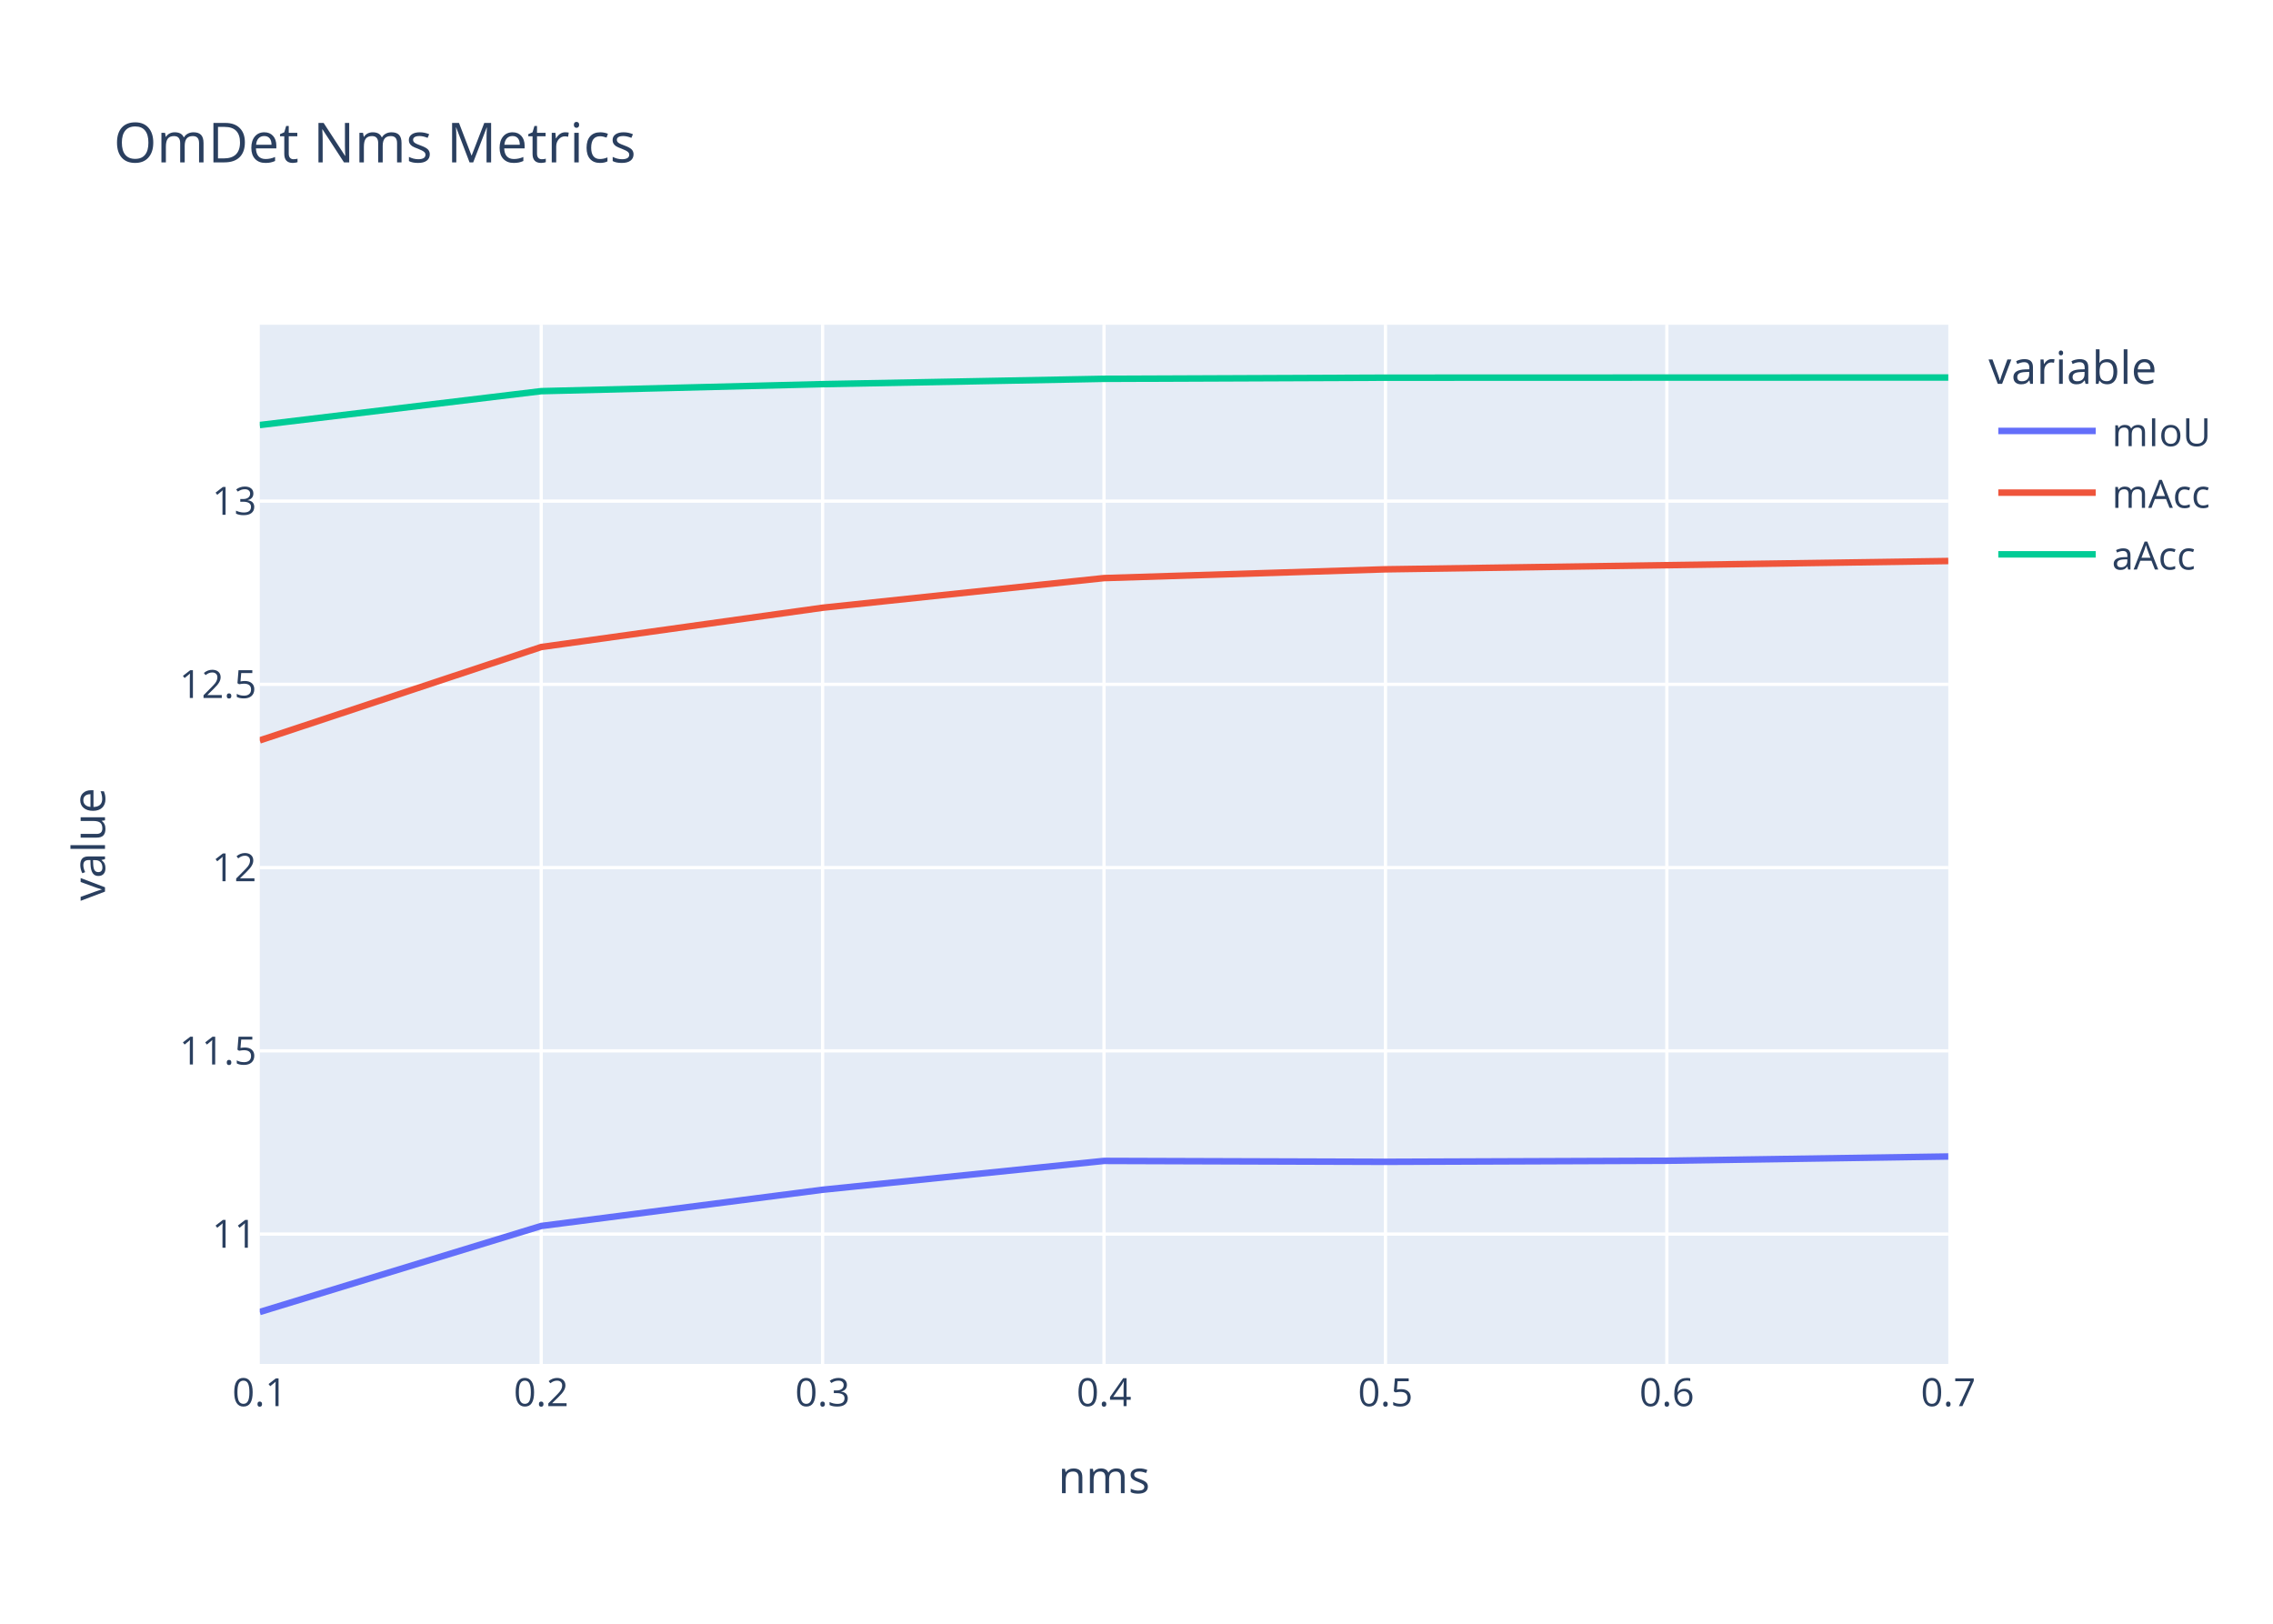
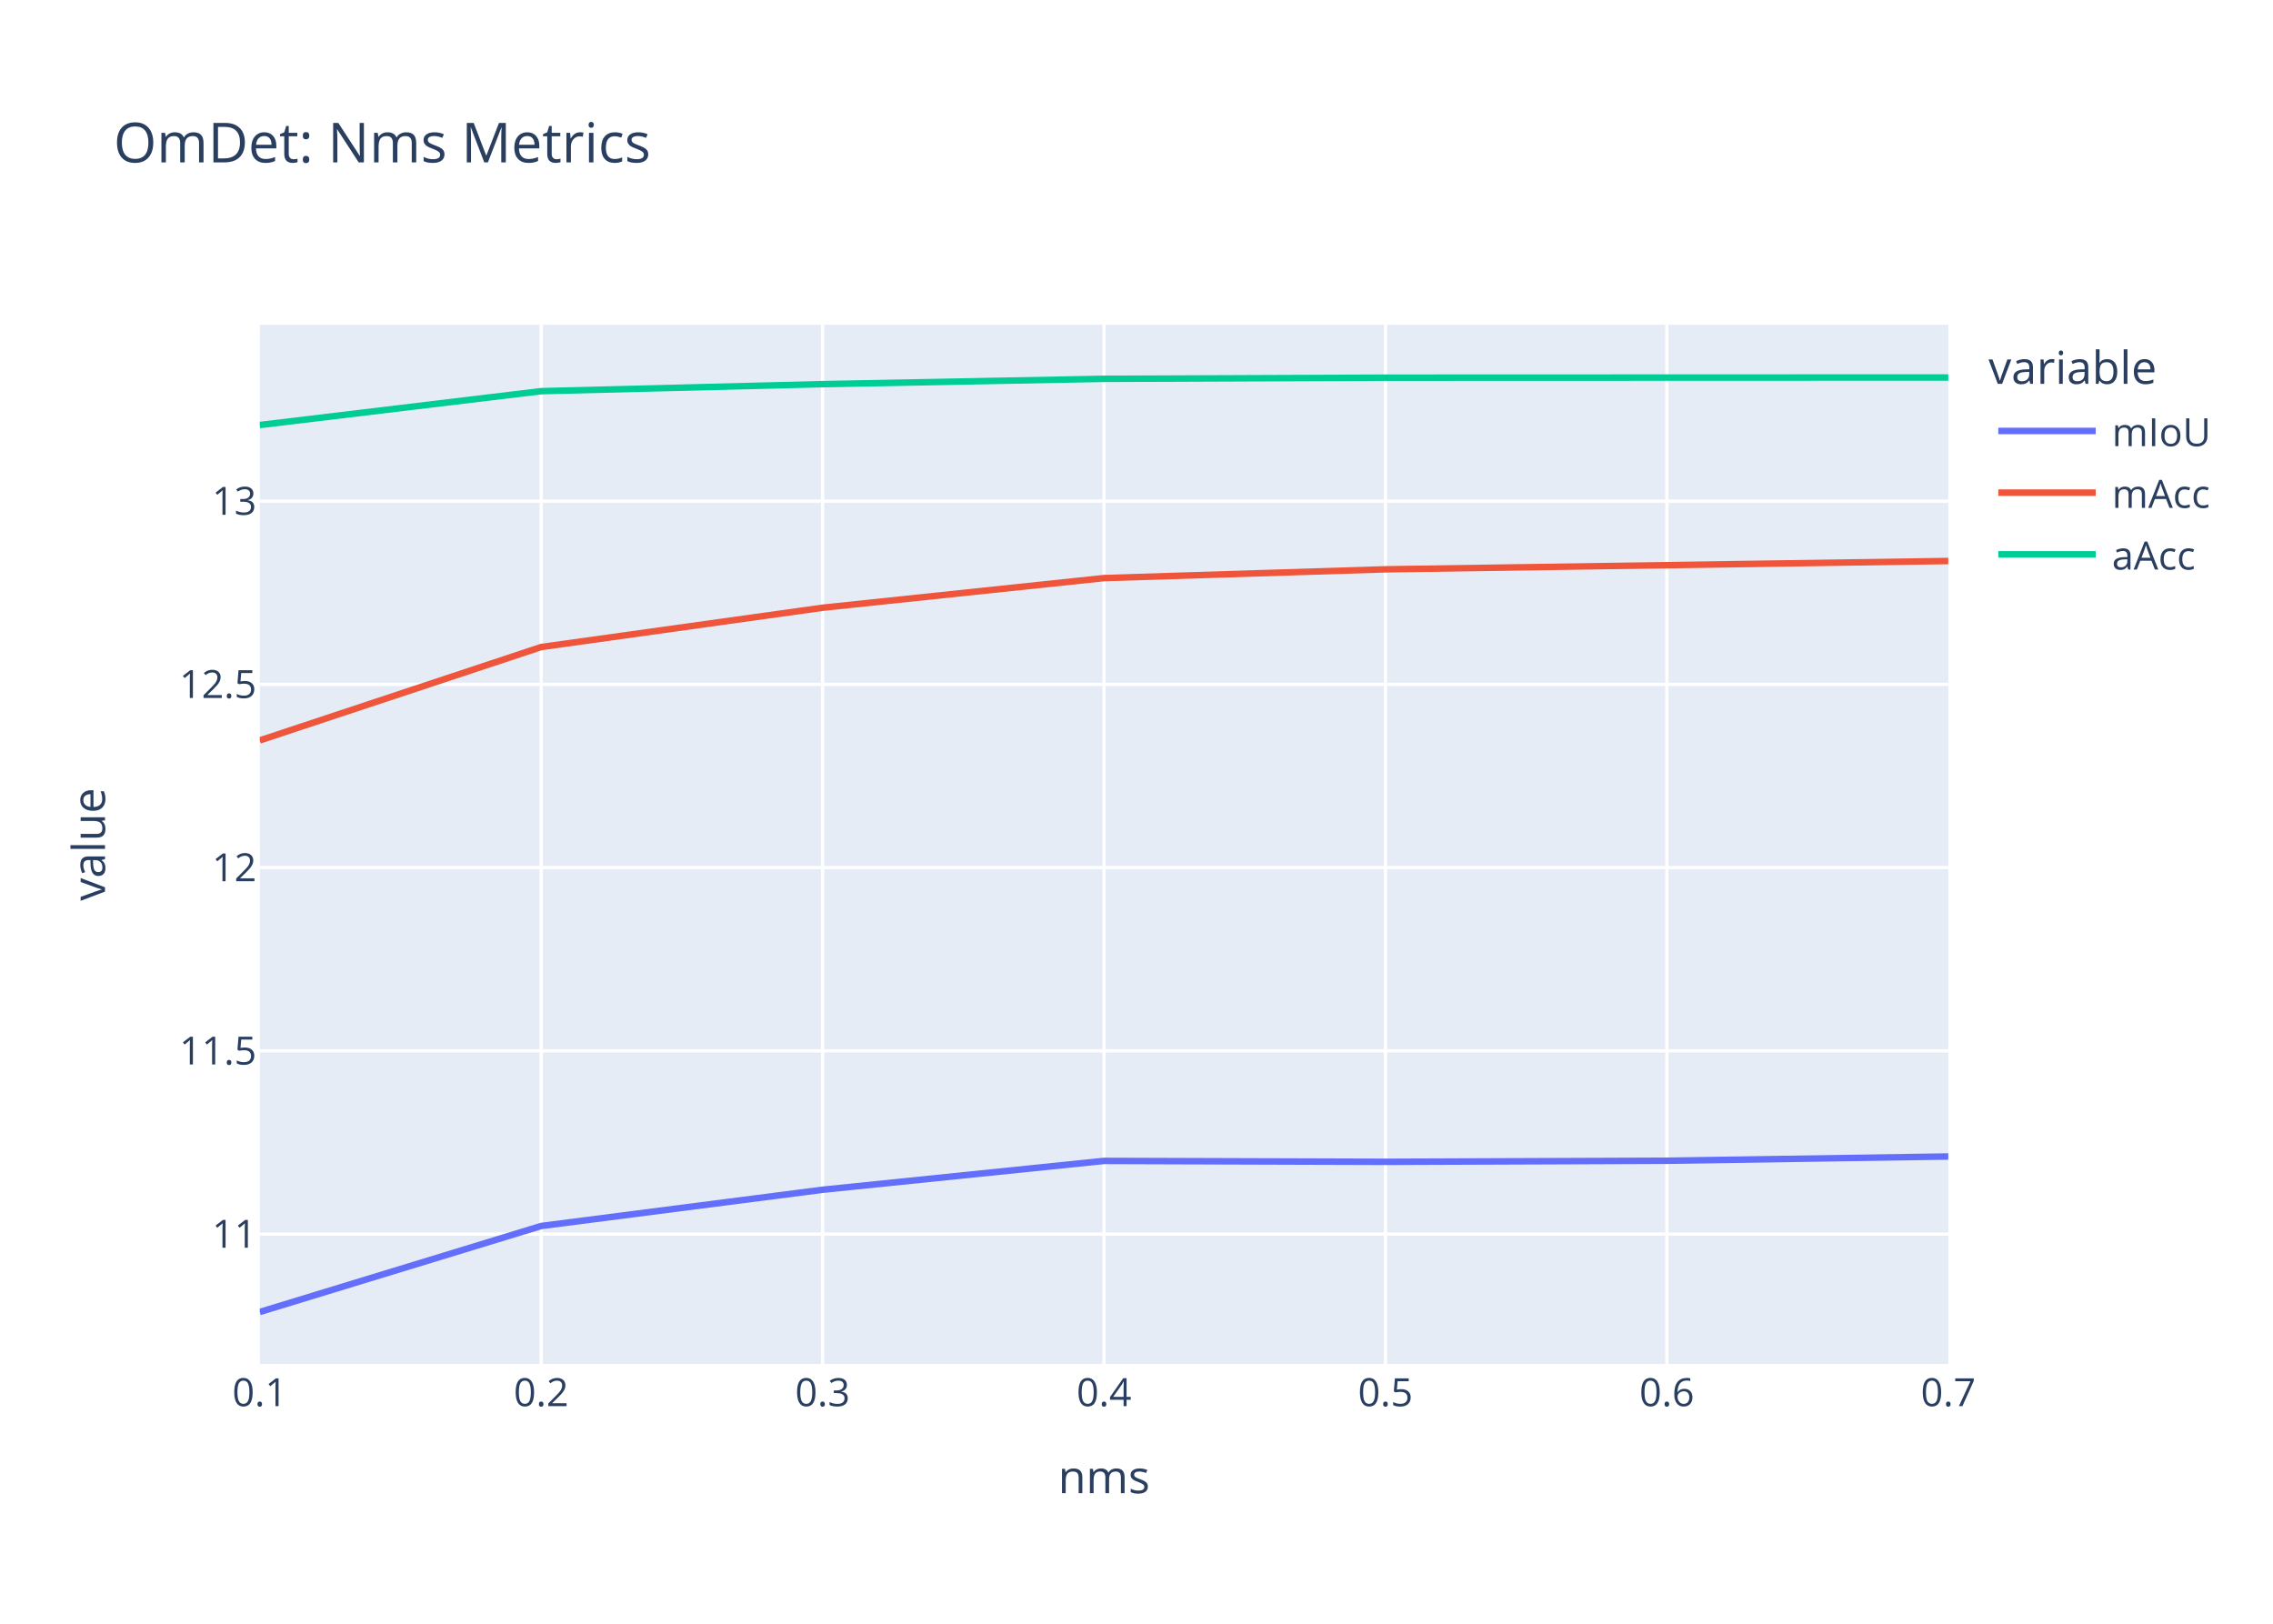
<svg xmlns="http://www.w3.org/2000/svg" class="main-svg" width="700" height="500" style="" viewBox="0 0 700 500">
  <rect x="0" y="0" width="700" height="500" style="fill: rgb(255, 255, 255); fill-opacity: 1;" />
-   <defs id="defs-48a65b">
+   <defs id="defs-49d745">
    <g class="clips">
-       <clipPath id="clip48a65bxyplot" class="plotclip">
+       <clipPath id="clip49d745xyplot" class="plotclip">
        <rect width="520" height="320" />
      </clipPath>
-       <clipPath class="axesclip" id="clip48a65bx">
+       <clipPath class="axesclip" id="clip49d745x">
        <rect x="80" y="0" width="520" height="500" />
      </clipPath>
-       <clipPath class="axesclip" id="clip48a65by">
+       <clipPath class="axesclip" id="clip49d745y">
        <rect x="0" y="100" width="700" height="320" />
      </clipPath>
-       <clipPath class="axesclip" id="clip48a65bxy">
+       <clipPath class="axesclip" id="clip49d745xy">
        <rect x="80" y="100" width="520" height="320" />
      </clipPath>
    </g>
    <g class="gradients" />
    <g class="patterns" />
  </defs>
  <g class="bglayer">
    <rect class="bg" x="80" y="100" width="520" height="320" style="fill: rgb(229, 236, 246); fill-opacity: 1; stroke-width: 0;" />
  </g>
  <g class="layer-below">
    <g class="imagelayer" />
    <g class="shapelayer" />
  </g>
  <g class="cartesianlayer">
    <g class="subplot xy">
      <g class="layer-subplot">
        <g class="shapelayer" />
        <g class="imagelayer" />
      </g>
      <g class="minor-gridlayer">
        <g class="x" />
        <g class="y" />
      </g>
      <g class="gridlayer">
        <g class="x">
          <path class="xgrid crisp" transform="translate(166.67,0)" d="M0,100v320" style="stroke: rgb(255, 255, 255); stroke-opacity: 1; stroke-width: 1px;" />
          <path class="xgrid crisp" transform="translate(253.33,0)" d="M0,100v320" style="stroke: rgb(255, 255, 255); stroke-opacity: 1; stroke-width: 1px;" />
          <path class="xgrid crisp" transform="translate(340,0)" d="M0,100v320" style="stroke: rgb(255, 255, 255); stroke-opacity: 1; stroke-width: 1px;" />
          <path class="xgrid crisp" transform="translate(426.67,0)" d="M0,100v320" style="stroke: rgb(255, 255, 255); stroke-opacity: 1; stroke-width: 1px;" />
          <path class="xgrid crisp" transform="translate(513.33,0)" d="M0,100v320" style="stroke: rgb(255, 255, 255); stroke-opacity: 1; stroke-width: 1px;" />
        </g>
        <g class="y">
          <path class="ygrid crisp" transform="translate(0,380.01)" d="M80,0h520" style="stroke: rgb(255, 255, 255); stroke-opacity: 1; stroke-width: 1px;" />
          <path class="ygrid crisp" transform="translate(0,323.59)" d="M80,0h520" style="stroke: rgb(255, 255, 255); stroke-opacity: 1; stroke-width: 1px;" />
          <path class="ygrid crisp" transform="translate(0,267.16)" d="M80,0h520" style="stroke: rgb(255, 255, 255); stroke-opacity: 1; stroke-width: 1px;" />
          <path class="ygrid crisp" transform="translate(0,210.73)" d="M80,0h520" style="stroke: rgb(255, 255, 255); stroke-opacity: 1; stroke-width: 1px;" />
          <path class="ygrid crisp" transform="translate(0,154.31)" d="M80,0h520" style="stroke: rgb(255, 255, 255); stroke-opacity: 1; stroke-width: 1px;" />
        </g>
      </g>
      <g class="zerolinelayer" />
      <g class="layer-between">
        <g class="shapelayer" />
        <g class="imagelayer" />
      </g>
      <path class="xlines-below" />
      <path class="ylines-below" />
      <g class="overlines-below" />
      <g class="xaxislayer-below" />
      <g class="yaxislayer-below" />
      <g class="overaxes-below" />
      <g class="overplot">
-         <g class="xy" transform="translate(80,100)" clip-path="url(#clip48a65bxyplot)">
+         <g class="xy" transform="translate(80,100)" clip-path="url(#clip49d745xyplot)">
          <g class="scatterlayer mlayer">
-             <g class="trace scatter trace8175fb" style="stroke-miterlimit: 2; opacity: 1;">
+             <g class="trace scatter trace3903e5" style="stroke-miterlimit: 2; opacity: 1;">
              <g class="fills" />
              <g class="errorbars" />
              <g class="lines">
                <path class="js-line" d="M0,304L86.67,277.52L173.33,266.36L260,257.48L346.67,257.76L433.33,257.43L520,256.12" style="vector-effect: none; fill: none; stroke: rgb(99, 110, 250); stroke-opacity: 1; stroke-width: 2px; opacity: 1;" />
              </g>
              <g class="points" />
              <g class="text" />
            </g>
-             <g class="trace scatter traceac848f" style="stroke-miterlimit: 2; opacity: 1;">
+             <g class="trace scatter traceff4630" style="stroke-miterlimit: 2; opacity: 1;">
              <g class="fills" />
              <g class="errorbars" />
              <g class="lines">
                <path class="js-line" d="M0,127.99L86.67,99.24L173.33,87.14L260,78.01L346.67,75.31L520,72.75" style="vector-effect: none; fill: none; stroke: rgb(239, 85, 59); stroke-opacity: 1; stroke-width: 2px; opacity: 1;" />
              </g>
              <g class="points" />
              <g class="text" />
            </g>
-             <g class="trace scatter trace7c4d98" style="stroke-miterlimit: 2; opacity: 1;">
+             <g class="trace scatter trace4ba402" style="stroke-miterlimit: 2; opacity: 1;">
              <g class="fills" />
              <g class="errorbars" />
              <g class="lines">
                <path class="js-line" d="M0,30.88L86.67,20.45L173.33,18.29L260,16.65L346.67,16.3L520,16.24" style="vector-effect: none; fill: none; stroke: rgb(0, 204, 150); stroke-opacity: 1; stroke-width: 2px; opacity: 1;" />
              </g>
              <g class="points" />
              <g class="text" />
            </g>
          </g>
        </g>
      </g>
      <path class="xlines-above crisp" d="M0,0" style="fill: none;" />
      <path class="ylines-above crisp" d="M0,0" style="fill: none;" />
      <g class="overlines-above" />
      <g class="xaxislayer-above">
        <g class="xtick">
          <text text-anchor="middle" x="0" y="433" transform="translate(80,0)" style="font-family: 'Open Sans', verdana, arial, sans-serif; font-size: 12px; fill: rgb(42, 63, 95); fill-opacity: 1; white-space: pre; opacity: 1;">0.1</text>
        </g>
        <g class="xtick">
          <text text-anchor="middle" x="0" y="433" style="font-family: 'Open Sans', verdana, arial, sans-serif; font-size: 12px; fill: rgb(42, 63, 95); fill-opacity: 1; white-space: pre; opacity: 1;" transform="translate(166.67,0)">0.2</text>
        </g>
        <g class="xtick">
          <text text-anchor="middle" x="0" y="433" style="font-family: 'Open Sans', verdana, arial, sans-serif; font-size: 12px; fill: rgb(42, 63, 95); fill-opacity: 1; white-space: pre; opacity: 1;" transform="translate(253.33,0)">0.3</text>
        </g>
        <g class="xtick">
          <text text-anchor="middle" x="0" y="433" style="font-family: 'Open Sans', verdana, arial, sans-serif; font-size: 12px; fill: rgb(42, 63, 95); fill-opacity: 1; white-space: pre; opacity: 1;" transform="translate(340,0)">0.4</text>
        </g>
        <g class="xtick">
          <text text-anchor="middle" x="0" y="433" style="font-family: 'Open Sans', verdana, arial, sans-serif; font-size: 12px; fill: rgb(42, 63, 95); fill-opacity: 1; white-space: pre; opacity: 1;" transform="translate(426.67,0)">0.5</text>
        </g>
        <g class="xtick">
          <text text-anchor="middle" x="0" y="433" style="font-family: 'Open Sans', verdana, arial, sans-serif; font-size: 12px; fill: rgb(42, 63, 95); fill-opacity: 1; white-space: pre; opacity: 1;" transform="translate(513.33,0)">0.6</text>
        </g>
        <g class="xtick">
          <text text-anchor="middle" x="0" y="433" style="font-family: 'Open Sans', verdana, arial, sans-serif; font-size: 12px; fill: rgb(42, 63, 95); fill-opacity: 1; white-space: pre; opacity: 1;" transform="translate(600,0)">0.7</text>
        </g>
      </g>
      <g class="yaxislayer-above">
        <g class="ytick">
          <text text-anchor="end" x="79" y="4.2" transform="translate(0,380.01)" style="font-family: 'Open Sans', verdana, arial, sans-serif; font-size: 12px; fill: rgb(42, 63, 95); fill-opacity: 1; white-space: pre; opacity: 1;">11</text>
        </g>
        <g class="ytick">
          <text text-anchor="end" x="79" y="4.2" style="font-family: 'Open Sans', verdana, arial, sans-serif; font-size: 12px; fill: rgb(42, 63, 95); fill-opacity: 1; white-space: pre; opacity: 1;" transform="translate(0,323.59)">11.5</text>
        </g>
        <g class="ytick">
          <text text-anchor="end" x="79" y="4.2" style="font-family: 'Open Sans', verdana, arial, sans-serif; font-size: 12px; fill: rgb(42, 63, 95); fill-opacity: 1; white-space: pre; opacity: 1;" transform="translate(0,267.16)">12</text>
        </g>
        <g class="ytick">
          <text text-anchor="end" x="79" y="4.2" style="font-family: 'Open Sans', verdana, arial, sans-serif; font-size: 12px; fill: rgb(42, 63, 95); fill-opacity: 1; white-space: pre; opacity: 1;" transform="translate(0,210.73)">12.5</text>
        </g>
        <g class="ytick">
          <text text-anchor="end" x="79" y="4.2" style="font-family: 'Open Sans', verdana, arial, sans-serif; font-size: 12px; fill: rgb(42, 63, 95); fill-opacity: 1; white-space: pre; opacity: 1;" transform="translate(0,154.31)">13</text>
        </g>
      </g>
      <g class="overaxes-above" />
    </g>
  </g>
  <g class="polarlayer" />
  <g class="smithlayer" />
  <g class="ternarylayer" />
  <g class="geolayer" />
  <g class="funnelarealayer" />
  <g class="pielayer" />
  <g class="iciclelayer" />
  <g class="treemaplayer" />
  <g class="sunburstlayer" />
  <g class="glimages" />
-   <defs id="topdefs-48a65b">
+   <defs id="topdefs-49d745">
    <g class="clips" />
-     <clipPath id="legend48a65b">
+     <clipPath id="legend49d745">
      <rect width="78" height="86" x="0" y="0" />
    </clipPath>
  </defs>
  <g class="layer-above">
    <g class="imagelayer" />
    <g class="shapelayer" />
  </g>
  <g class="infolayer">
    <g class="legend" pointer-events="all" transform="translate(610.4,100)">
      <rect class="bg" shape-rendering="crispEdges" width="78" height="86" x="0" y="0" style="stroke: rgb(68, 68, 68); stroke-opacity: 1; fill: rgb(255, 255, 255); fill-opacity: 1; stroke-width: 0px;" />
-       <g class="scrollbox" transform="" clip-path="url(#legend48a65b)">
+       <g class="scrollbox" transform="" clip-path="url(#legend49d745)">
        <text class="legendtitletext" text-anchor="start" x="2" y="18.2" style="font-family: 'Open Sans', verdana, arial, sans-serif; font-size: 14px; fill: rgb(42, 63, 95); fill-opacity: 1; white-space: pre;">variable</text>
        <g class="groups" transform="">
          <g class="traces" transform="translate(0,32.7)" style="opacity: 1;">
            <text class="legendtext" text-anchor="start" x="40" y="4.68" style="font-family: 'Open Sans', verdana, arial, sans-serif; font-size: 12px; fill: rgb(42, 63, 95); fill-opacity: 1; white-space: pre;">mIoU</text>
            <g class="layers" style="opacity: 1;">
              <g class="legendfill" />
              <g class="legendlines">
                <path class="js-line" d="M5,0h30" style="fill: none; stroke: rgb(99, 110, 250); stroke-opacity: 1; stroke-width: 2px;" />
              </g>
              <g class="legendsymbols">
                <g class="legendpoints" />
              </g>
            </g>
            <rect class="legendtoggle" x="0" y="-9.5" width="72.797" height="19" style="fill: rgb(0, 0, 0); fill-opacity: 0;" />
          </g>
        </g>
        <g class="groups" transform="">
          <g class="traces" transform="translate(0,51.7)" style="opacity: 1;">
            <text class="legendtext" text-anchor="start" x="40" y="4.68" style="font-family: 'Open Sans', verdana, arial, sans-serif; font-size: 12px; fill: rgb(42, 63, 95); fill-opacity: 1; white-space: pre;">mAcc</text>
            <g class="layers" style="opacity: 1;">
              <g class="legendfill" />
              <g class="legendlines">
                <path class="js-line" d="M5,0h30" style="fill: none; stroke: rgb(239, 85, 59); stroke-opacity: 1; stroke-width: 2px;" />
              </g>
              <g class="legendsymbols">
                <g class="legendpoints" />
              </g>
            </g>
            <rect class="legendtoggle" x="0" y="-9.5" width="72.797" height="19" style="fill: rgb(0, 0, 0); fill-opacity: 0;" />
          </g>
        </g>
        <g class="groups" transform="">
          <g class="traces" transform="translate(0,70.7)" style="opacity: 1;">
            <text class="legendtext" text-anchor="start" x="40" y="4.68" style="font-family: 'Open Sans', verdana, arial, sans-serif; font-size: 12px; fill: rgb(42, 63, 95); fill-opacity: 1; white-space: pre;">aAcc</text>
            <g class="layers" style="opacity: 1;">
              <g class="legendfill" />
              <g class="legendlines">
                <path class="js-line" d="M5,0h30" style="fill: none; stroke: rgb(0, 204, 150); stroke-opacity: 1; stroke-width: 2px;" />
              </g>
              <g class="legendsymbols">
                <g class="legendpoints" />
              </g>
            </g>
            <rect class="legendtoggle" x="0" y="-9.5" width="72.797" height="19" style="fill: rgb(0, 0, 0); fill-opacity: 0;" />
          </g>
        </g>
      </g>
      <rect class="scrollbar" rx="20" ry="3" width="0" height="0" x="0" y="0" style="fill: rgb(128, 139, 164); fill-opacity: 1;" />
    </g>
    <g class="g-gtitle">
-       <text class="gtitle" x="35" y="50" text-anchor="start" dy="0em" style="opacity: 1; font-family: 'Open Sans', verdana, arial, sans-serif; font-size: 17px; fill: rgb(42, 63, 95); fill-opacity: 1; white-space: pre;">OmDet Nms Metrics</text>
+       <text class="gtitle" x="35" y="50" text-anchor="start" dy="0em" style="opacity: 1; font-family: 'Open Sans', verdana, arial, sans-serif; font-size: 17px; fill: rgb(42, 63, 95); fill-opacity: 1; white-space: pre;">OmDet: Nms Metrics</text>
    </g>
    <g class="g-xtitle">
      <text class="xtitle" x="340" y="459.8" text-anchor="middle" style="opacity: 1; font-family: 'Open Sans', verdana, arial, sans-serif; font-size: 14px; fill: rgb(42, 63, 95); fill-opacity: 1; white-space: pre;">nms</text>
    </g>
    <g class="g-ytitle">
      <text class="ytitle" transform="rotate(-90,32.33438,260)" x="32.334" y="260" text-anchor="middle" style="opacity: 1; font-family: 'Open Sans', verdana, arial, sans-serif; font-size: 14px; fill: rgb(42, 63, 95); fill-opacity: 1; white-space: pre;">value</text>
    </g>
  </g>
</svg>
